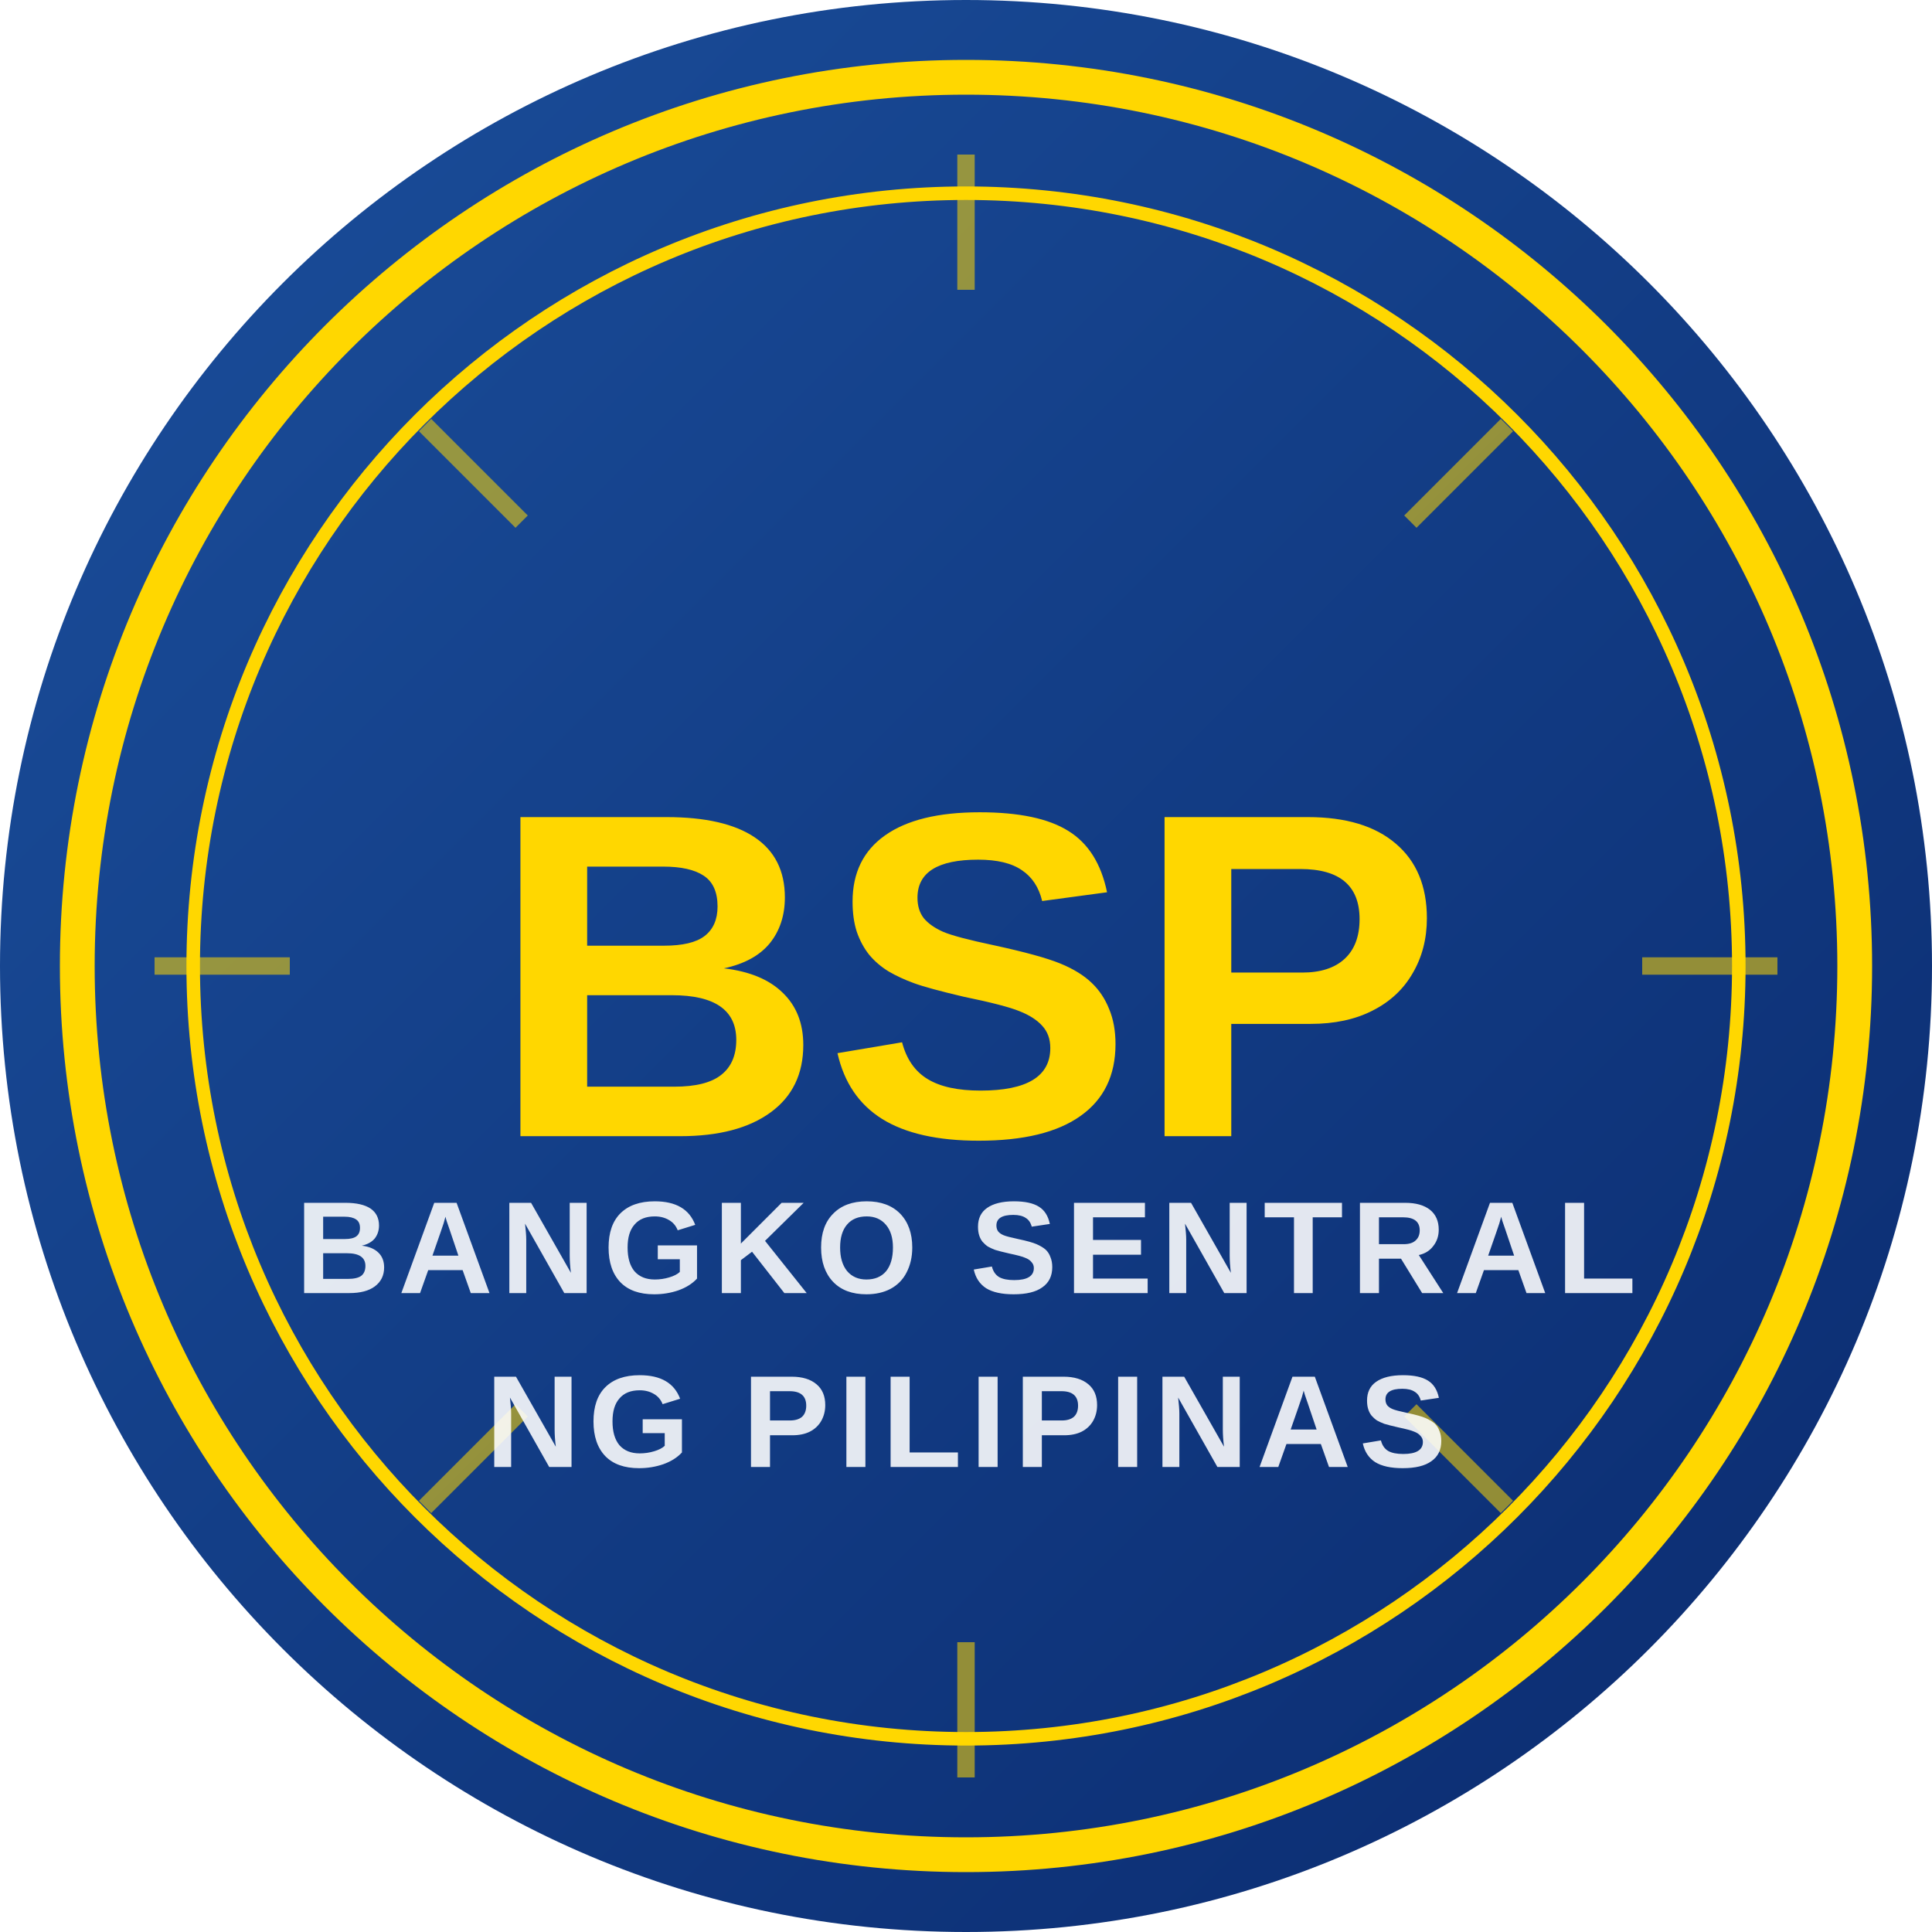
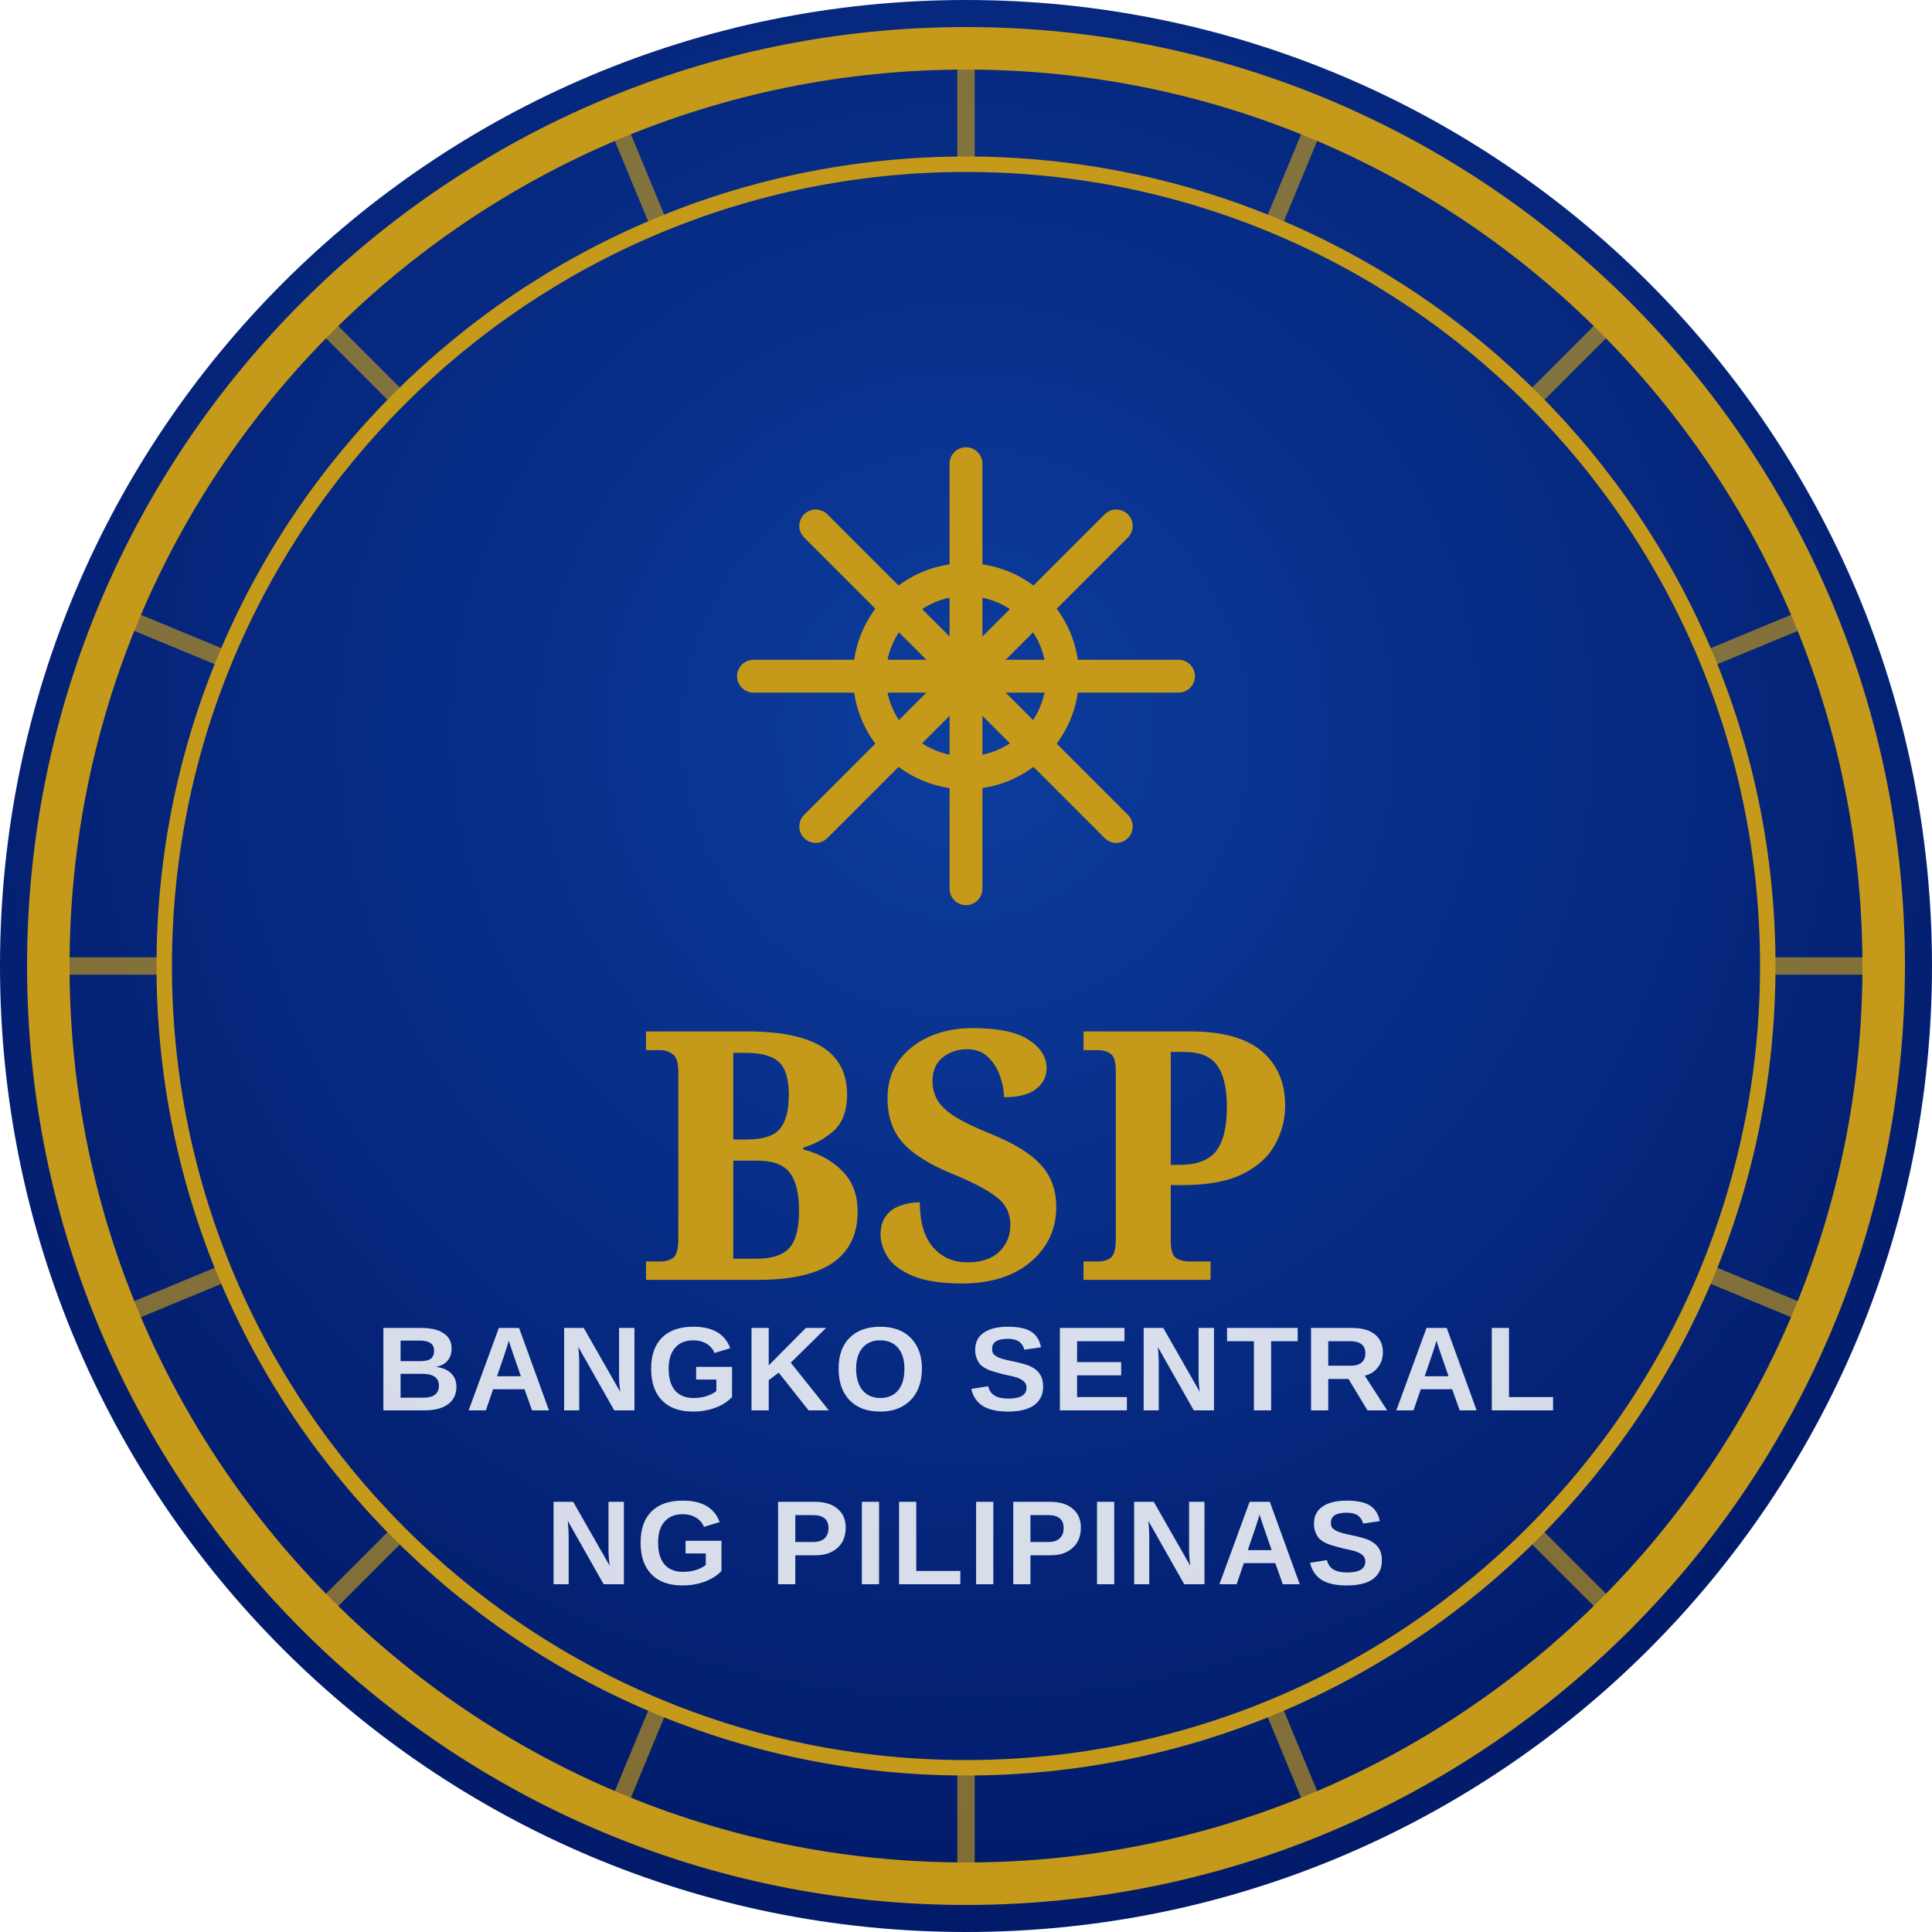
<svg xmlns="http://www.w3.org/2000/svg" viewBox="0 0 100 100">
  <defs>
-     <linearGradient id="bspGrad" x1="0%" y1="0%" x2="100%" y2="100%">
-       <stop offset="0%" stop-color="#1B4F9C" />
-       <stop offset="100%" stop-color="#0A2A6E" />
-     </linearGradient>
+     <radialGradient id="bG" cx="50%" cy="38%" r="70%">
+       <stop offset="0%" stop-color="#0C3D9E" />
+       <stop offset="100%" stop-color="#001562" />
+     </radialGradient>
  </defs>
-   <circle cx="50" cy="50" r="50" fill="url(#bspGrad)" />
-   <circle cx="50" cy="50" r="46" fill="none" stroke="#FFD700" stroke-width="1.8" />
-   <circle cx="50" cy="50" r="40" fill="none" stroke="#FFD700" stroke-width="0.7" />
-   <g stroke="#FFD700" stroke-width="0.9" opacity="0.55">
-     <line x1="50" y1="8" x2="50" y2="15" />
-     <line x1="50" y1="85" x2="50" y2="92" />
-     <line x1="8" y1="50" x2="15" y2="50" />
-     <line x1="85" y1="50" x2="92" y2="50" />
-     <line x1="22" y1="22" x2="27" y2="27" />
-     <line x1="73" y1="73" x2="78" y2="78" />
-     <line x1="78" y1="22" x2="73" y2="27" />
-     <line x1="27" y1="73" x2="22" y2="78" />
+   <circle cx="50" cy="50" r="50" fill="url(#bG)" />
+   <circle cx="50" cy="50" r="47.5" fill="none" stroke="#C5991A" stroke-width="2.2" />
+   <circle cx="50" cy="50" r="41.5" fill="none" stroke="#C5991A" stroke-width="0.8" />
+   <g stroke="#C5991A" stroke-width="0.9" opacity="0.65">
+     <line x1="50" y1="8.5" x2="50" y2="2.5" />
+     <line x1="50" y1="8.5" x2="50" y2="2.5" transform="rotate(22.5 50 50)" />
+     <line x1="50" y1="8.5" x2="50" y2="2.5" transform="rotate(45 50 50)" />
+     <line x1="50" y1="8.5" x2="50" y2="2.5" transform="rotate(67.5 50 50)" />
+     <line x1="50" y1="8.5" x2="50" y2="2.5" transform="rotate(90 50 50)" />
+     <line x1="50" y1="8.5" x2="50" y2="2.5" transform="rotate(112.5 50 50)" />
+     <line x1="50" y1="8.5" x2="50" y2="2.5" transform="rotate(135 50 50)" />
+     <line x1="50" y1="8.5" x2="50" y2="2.5" transform="rotate(157.5 50 50)" />
+     <line x1="50" y1="8.5" x2="50" y2="2.5" transform="rotate(180 50 50)" />
+     <line x1="50" y1="8.5" x2="50" y2="2.5" transform="rotate(202.5 50 50)" />
+     <line x1="50" y1="8.5" x2="50" y2="2.5" transform="rotate(225 50 50)" />
+     <line x1="50" y1="8.5" x2="50" y2="2.5" transform="rotate(247.5 50 50)" />
+     <line x1="50" y1="8.5" x2="50" y2="2.5" transform="rotate(270 50 50)" />
+     <line x1="50" y1="8.5" x2="50" y2="2.5" transform="rotate(292.5 50 50)" />
+     <line x1="50" y1="8.5" x2="50" y2="2.5" transform="rotate(315 50 50)" />
+     <line x1="50" y1="8.5" x2="50" y2="2.5" transform="rotate(337.5 50 50)" />
  </g>
-   <text x="50" y="52" text-anchor="middle" dominant-baseline="middle" font-family="'Arial Black',Arial,sans-serif" font-weight="900" font-size="24" fill="#FFD700">BSP</text>
-   <text x="50" y="65" text-anchor="middle" dominant-baseline="middle" font-family="Arial,Helvetica,sans-serif" font-weight="600" font-size="6.8" fill="rgba(255,255,255,0.88)" letter-spacing="0.4">BANGKO SENTRAL</text>
-   <text x="50" y="74" text-anchor="middle" dominant-baseline="middle" font-family="Arial,Helvetica,sans-serif" font-weight="600" font-size="6.8" fill="rgba(255,255,255,0.88)" letter-spacing="0.4">NG PILIPINAS</text>
+   <g stroke="#C5991A" stroke-width="1.7" stroke-linecap="round">
+     <line x1="50" y1="35" x2="50" y2="24" transform="rotate(0 50 35)" />
+     <line x1="50" y1="35" x2="50" y2="24" transform="rotate(45 50 35)" />
+     <line x1="50" y1="35" x2="50" y2="24" transform="rotate(90 50 35)" />
+     <line x1="50" y1="35" x2="50" y2="24" transform="rotate(135 50 35)" />
+     <line x1="50" y1="35" x2="50" y2="24" transform="rotate(180 50 35)" />
+     <line x1="50" y1="35" x2="50" y2="24" transform="rotate(225 50 35)" />
+     <line x1="50" y1="35" x2="50" y2="24" transform="rotate(270 50 35)" />
+     <line x1="50" y1="35" x2="50" y2="24" transform="rotate(315 50 35)" />
+   </g>
+   <circle cx="50" cy="35" r="5" fill="none" stroke="#C5991A" stroke-width="1.7" />
+   <circle cx="50" cy="35" r="2" fill="#C5991A" />
+   <text x="50" y="60" text-anchor="middle" dominant-baseline="middle" font-family="Georgia,serif" font-weight="bold" font-size="18" fill="#C5991A">BSP</text>
+   <text x="50" y="73" text-anchor="middle" font-family="Arial,Helvetica,sans-serif" font-size="6.2" font-weight="600" fill="rgba(255,255,255,0.84)" letter-spacing="0.2">BANGKO SENTRAL</text>
+   <text x="50" y="82" text-anchor="middle" font-family="Arial,Helvetica,sans-serif" font-size="6.2" font-weight="600" fill="rgba(255,255,255,0.84)" letter-spacing="0.2">NG PILIPINAS</text>
</svg>
